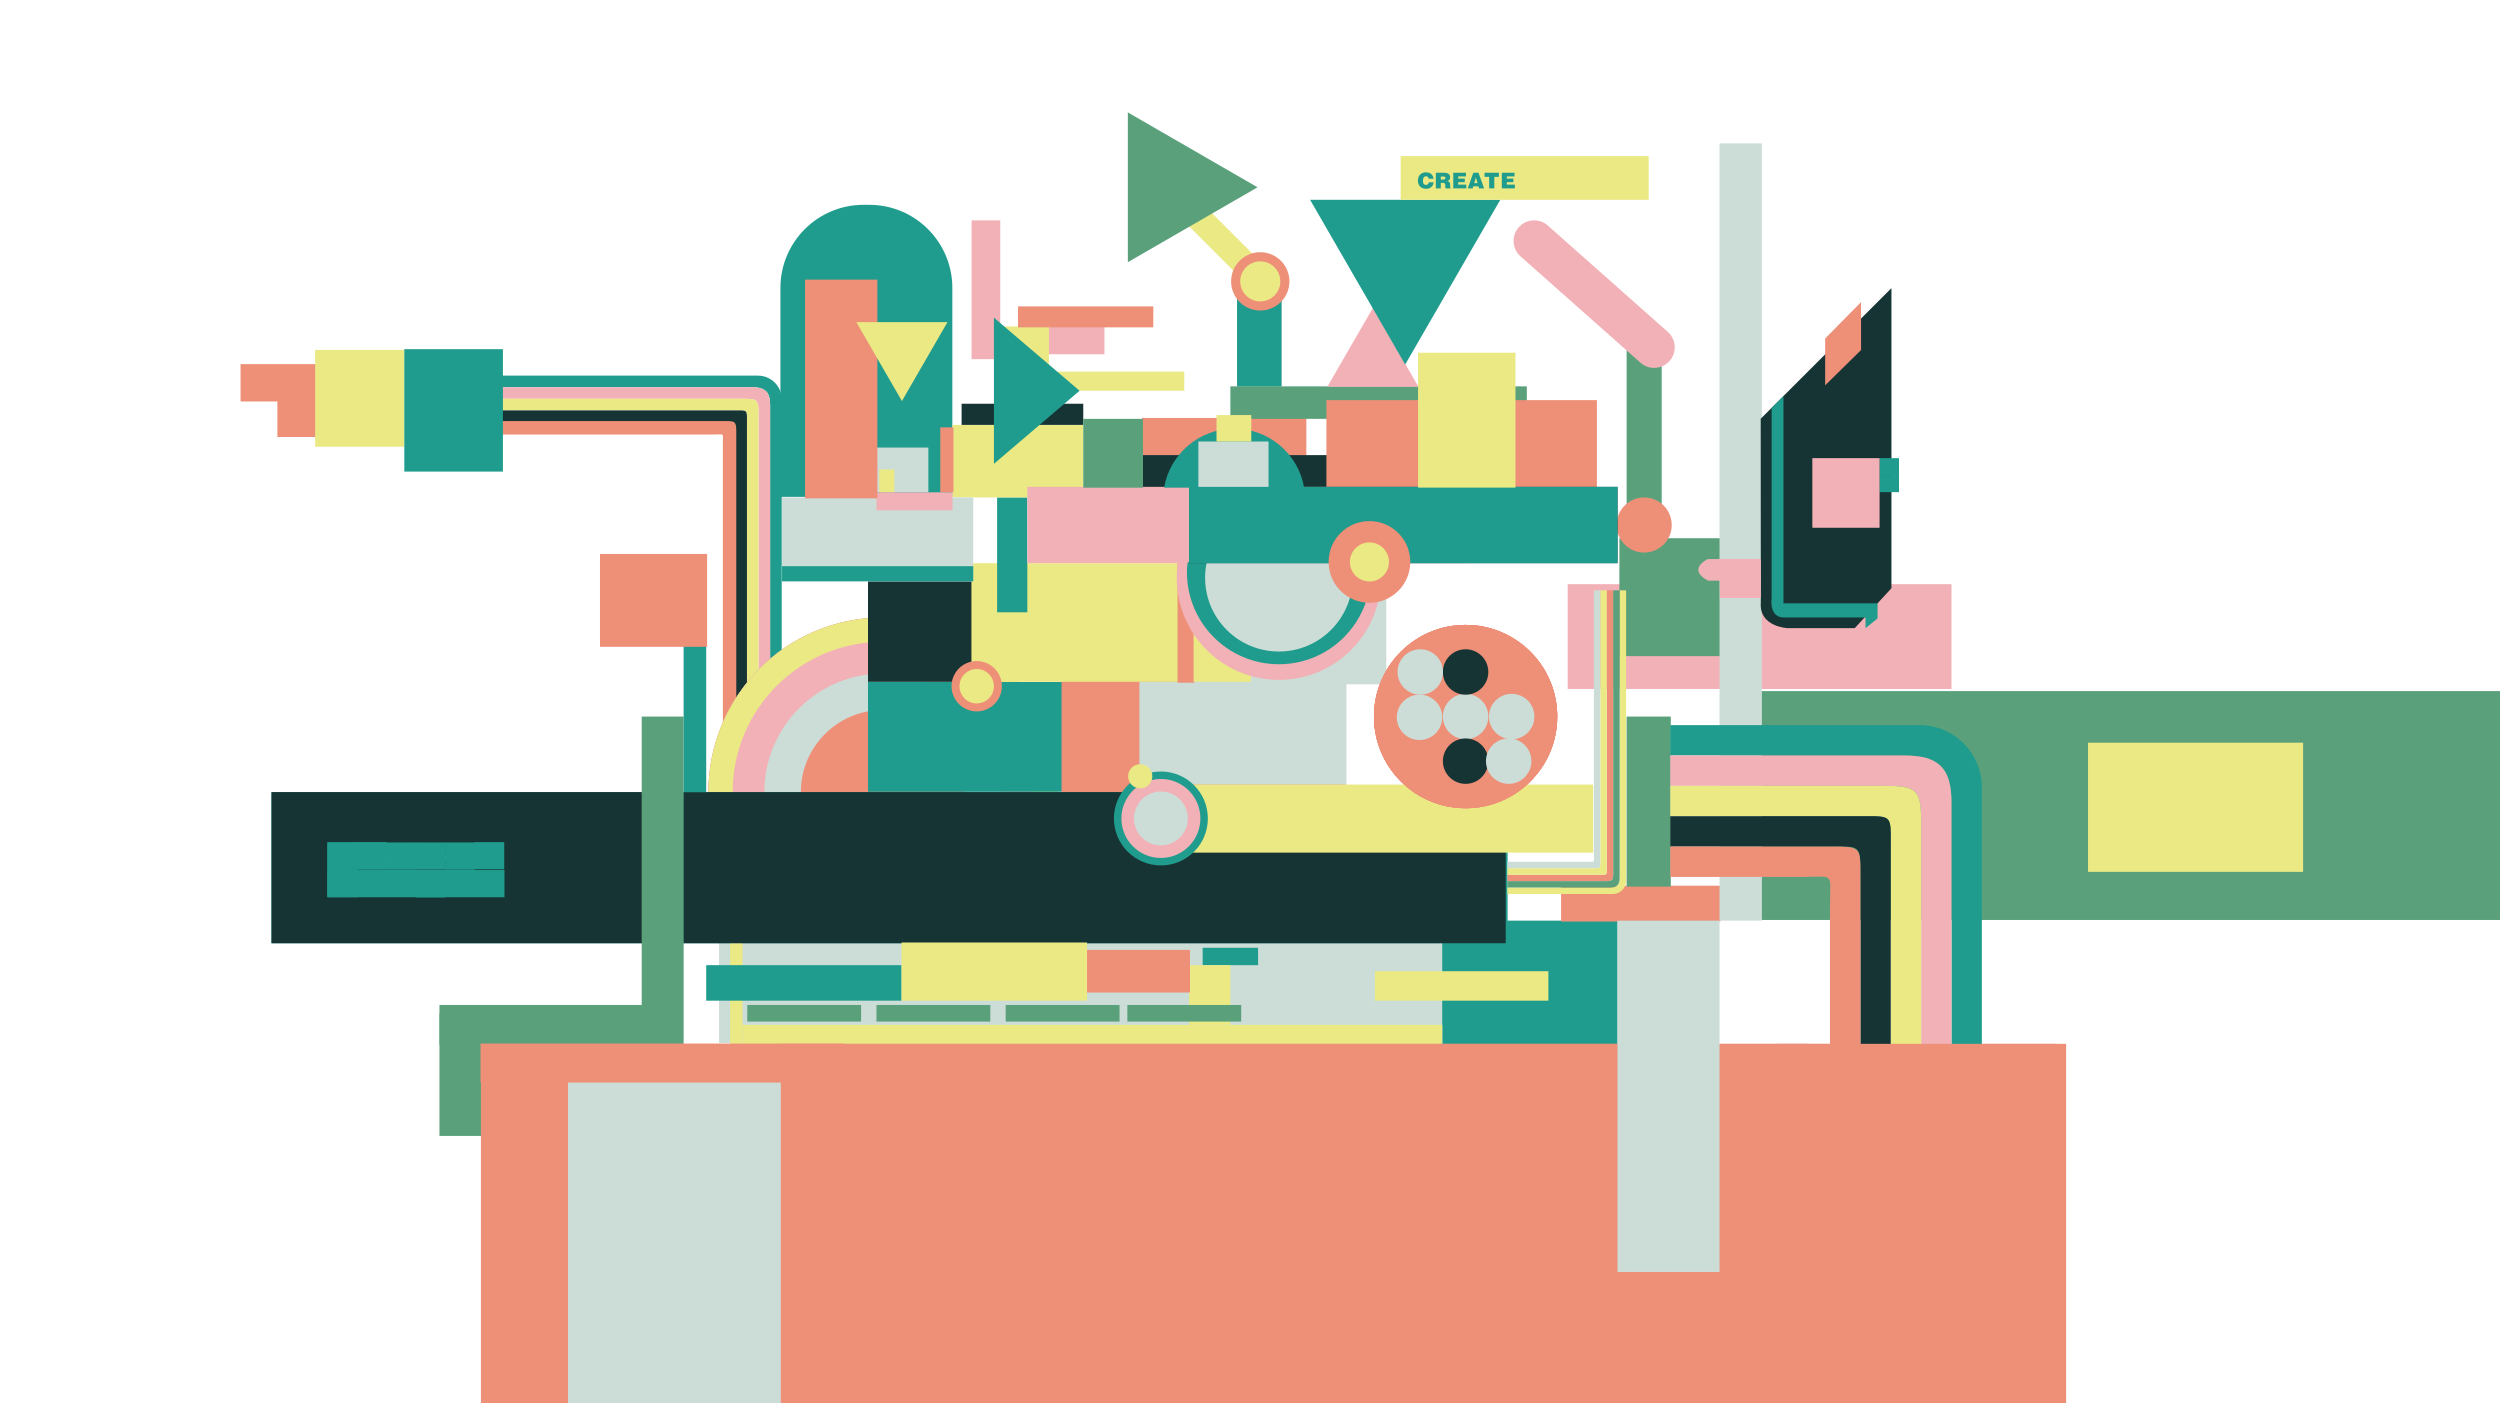
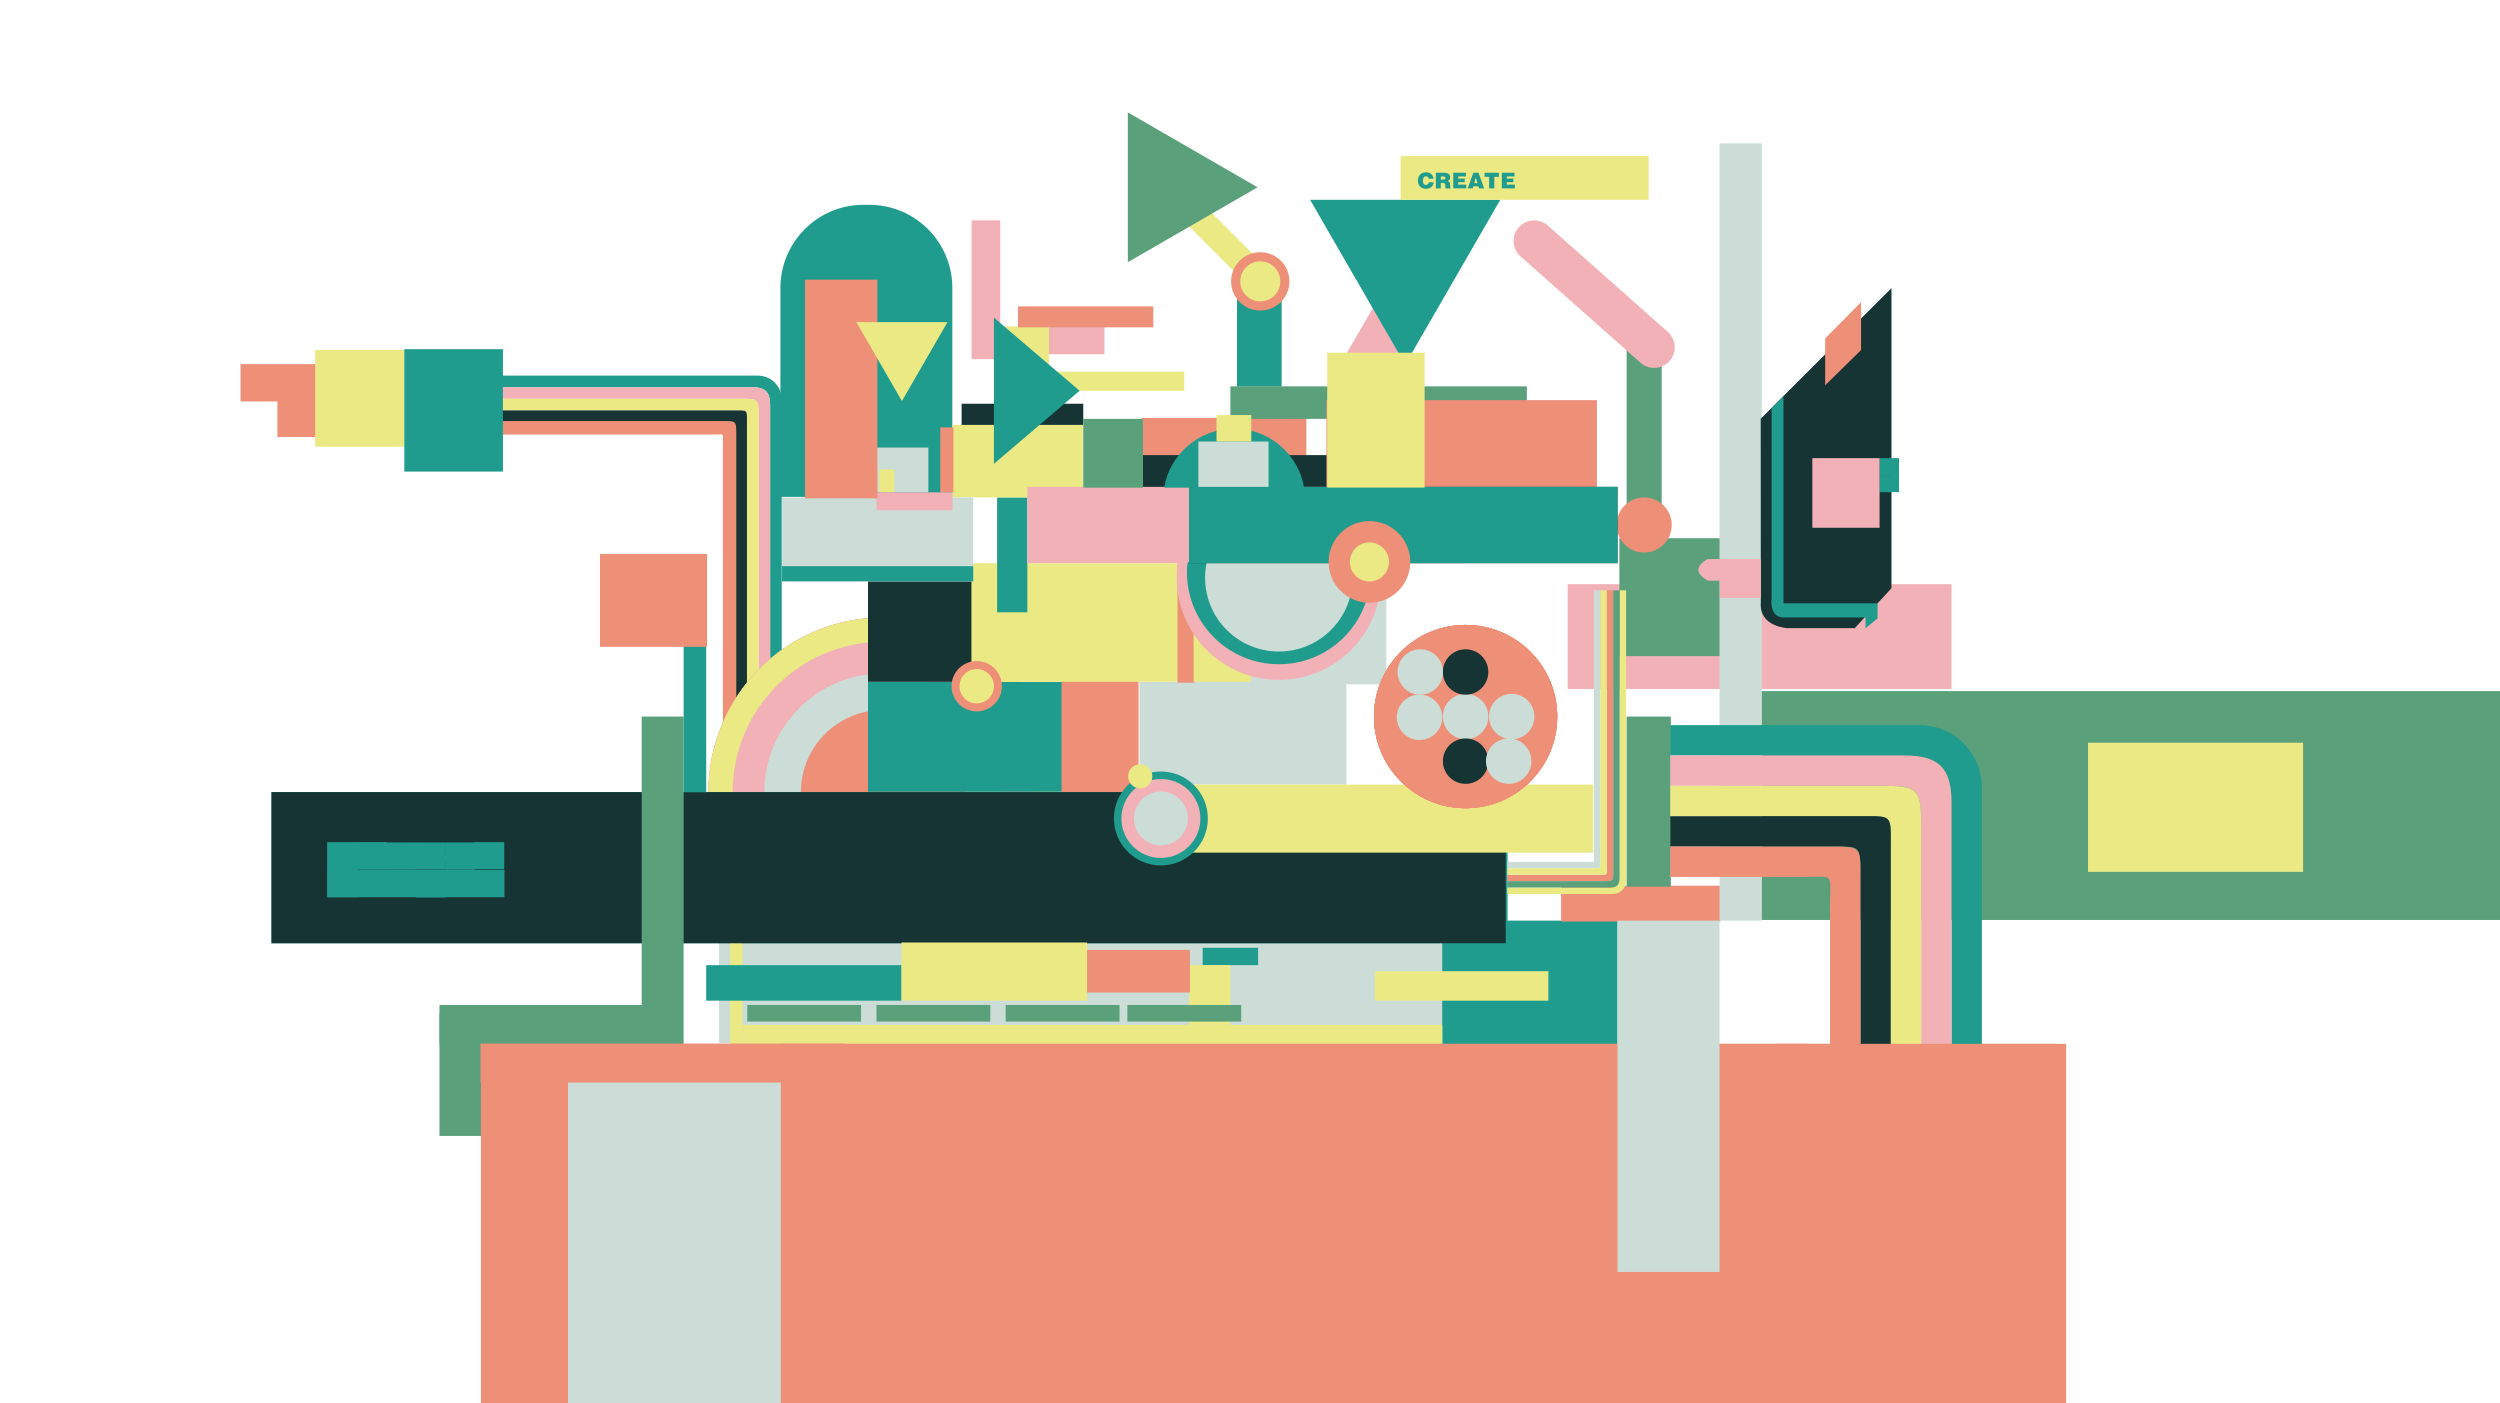
<svg xmlns="http://www.w3.org/2000/svg" xmlns:xlink="http://www.w3.org/1999/xlink" version="1.1" x="0px" y="0px" width="1360px" height="763px" viewBox="0 0 1360 763" enable-background="new 0 0 1360 763" xml:space="preserve">
  <g id="back">
    <rect id="pink_line" x="852.826" y="317.791" fill="#F2B1B6" width="208.786" height="57.01" />
  </g>
-   <g id="change_color_ribua4">
-     <rect x="618.891" y="370.902" fill="#F2B1B6" width="112.63" height="55.905" />
-   </g>
-   <g id="change_color_ribua3">
-     <rect x="618.891" y="370.902" fill="#1F9C8D" width="112.63" height="55.905" />
-   </g>
-   <g id="change_color_ribua2">
-     <rect x="618.891" y="370.902" fill="#EE8F78" stroke="#EE8F78" width="112.63" height="55.905" />
-   </g>
  <g id="change_color_ribua1_1_">
    <g>
-       <rect x="619.843" y="370.902" fill="#CCDDD7" width="112.629" height="55.905" />
+       <rect x="619.843" y="370.902" fill="#CCDDD7" width="112.629" height="55.905">
+         <animate id="squareColorChange1" attributeName="fill" attributeType="CSS" to="#CCDDD7" begin="0; squareColorChange6.end" dur="0.125" fill="freeze" calcMode="discrete" />
+         <animate id="squareColorChange2" attributeName="fill" attributeType="CSS" to="#EE8F78" begin="squareColorChange1.end" dur="0.125" fill="freeze" calcMode="discrete" />
+         <animate id="squareColorChange3" attributeName="fill" attributeType="CSS" to="#1F9C8D" begin="squareColorChange2.end" dur="0.125" fill="freeze" calcMode="discrete" />
+         <animate id="squareColorChange4" attributeName="fill" attributeType="CSS" to="#F2B1B6" begin="squareColorChange3.end" dur="0.125" fill="freeze" calcMode="discrete" />
+         <animate id="squareColorChange5" attributeName="fill" attributeType="CSS" to="#1F9C8D" begin="squareColorChange4.end" dur="0.125" fill="freeze" calcMode="discrete" />
+         <animate id="squareColorChange6" attributeName="fill" attributeType="CSS" to="#EE8F78" begin="squareColorChange5.end" dur="0.125" fill="freeze" calcMode="discrete" />
+       </rect>
    </g>
  </g>
  <g id="igul_slide_path">
    <circle fill="#1F9C8D" cx="695.708" cy="312.121" r="49.267" />
  </g>
  <g id="part_color">
    <g>
      <path fill="#1F9C8D" d="M412.334,204.343H268.361v6.304h140.821c7.138,0,9.772,2.635,9.772,9.773v174.958v140.597h6.305V395.378    v-178.11C425.259,210.129,419.473,204.343,412.334,204.343z" />
      <path fill="#F2B1B6" d="M409.182,210.647H268.361v6.305h136.408c7.138,0,7.881,0.743,7.881,7.882v170.544v140.597h6.304V395.378    V220.42C418.954,213.282,416.32,210.647,409.182,210.647z" />
      <path fill="#EAE984" d="M404.769,216.952H268.361v6.306h131.364c7.138,0,6.62-0.519,6.62,6.62v165.501v140.597h6.306V395.378    V224.833C412.65,217.695,411.907,216.952,404.769,216.952z" />
      <path fill="#173434" d="M399.725,223.257H268.361v6.304H394.05c6.384,0,5.99,0,5.99,5.99v159.827v140.597h6.304V395.378V229.877    C406.344,222.739,406.863,223.257,399.725,223.257z" />
      <path fill="#EE8F78" stroke="#EE8F78" d="M393.42,229.562H268.361v6.306h119.385c7.138,0,5.99-1.149,5.99,5.989v153.521v140.597    h6.305V395.378V236.182C400.04,229.194,400.04,229.558,393.42,229.562z" />
    </g>
  </g>
  <g id="igul_color1">
    <g>
      <circle fill="#F2B1B6" cx="480.364" cy="430.917" r="94.992" />
      <circle fill="#CCDDD7" cx="480.364" cy="430.917" r="81.801" />
      <circle fill="#EE8F78" stroke="#EE8F78" cx="480.364" cy="430.917" r="64.536" />
      <circle fill="#EAE984" cx="480.364" cy="430.917" r="44.189" />
    </g>
  </g>
  <g id="igul__color2">
    <g>
      <circle fill="#CCDDD7" cx="480.364" cy="430.917" r="94.992" />
      <circle fill="#EE8F78" stroke="#EE8F78" cx="480.364" cy="430.917" r="81.801" />
      <circle fill="#EAE984" cx="480.364" cy="430.917" r="64.536" />
      <circle fill="#F2B1B6" cx="480.364" cy="430.917" r="44.189" />
    </g>
  </g>
  <g id="igul_color_3">
    <g>
      <circle fill="#EE8F78" cx="480.364" cy="430.917" r="94.992" />
      <circle fill="#EAE984" cx="480.364" cy="430.917" r="81.801" />
      <circle fill="#F2B1B6" cx="480.364" cy="430.917" r="64.536" />
      <circle fill="#CCDDD7" cx="480.364" cy="430.917" r="44.189" />
    </g>
  </g>
  <g id="igul_color_4">
    <g>
      <circle fill="#EAE984" cx="480.364" cy="430.917" r="94.992" />
      <circle fill="#F2B1B6" cx="480.364" cy="430.917" r="81.801" />
      <circle fill="#CCDDD7" cx="480.364" cy="430.917" r="64.536" />
      <circle fill="#EE8F78" stroke="#EE8F78" cx="480.364" cy="430.917" r="44.189" />
    </g>
  </g>
  <g id="ribua_igul_color">
    <rect id="blue_cube" x="472.193" y="371" fill="#1F9C8D" width="105.814" height="59.708" />
  </g>
  <g id="mooving_orenge_cube">
    <rect id="black_mooving_cube" x="472.193" y="316.231" fill="#173434" width="57.146" height="54.67" />
  </g>
  <g id="Layer_1">
    <rect x="672.951" y="149.058" fill="#1F9C8D" width="24.251" height="61.272" />
    <rect x="563.993" y="177.583" fill="#F2B1B6" width="36.826" height="15.126" />
    <rect x="403.907" y="513.128" fill="#CCDDD7" width="382.284" height="44.396" />
    <rect x="391.164" y="511.896" fill="#CCDDD7" width="392.15" height="55.492" />
    <path fill="#1F9C8D" d="M518.075,269.631V156.646c0-24.976-20.246-45.222-45.221-45.222h-3.083   c-24.976,0-45.221,20.246-45.221,45.222v112.986c0,0.221,0.005,0.44,0.008,0.661h93.508   C518.07,270.071,518.075,269.853,518.075,269.631z" />
    <rect x="621.768" y="227.853" fill="#EE8F78" stroke="#EE8F78" width="88.378" height="39.462" />
    <rect x="621.768" y="247.584" fill="#173434" width="100.325" height="19.731" />
    <rect id="orenge_cube" x="577.99" y="370.902" fill="#EE8F78" stroke="#EE8F78" width="40.901" height="60.015" />
    <rect id="yellow_middle_cube" x="528.458" y="306.366" fill="#EAE984" width="112.63" height="64.536" />
    <rect x="147.688" y="430.917" fill="#1F9C8D" width="672.441" height="82.211" />
    <rect x="649.31" y="306.366" fill="#CCDDD7" width="104.819" height="65.893" />
    <rect x="542.434" y="270.604" fill="#1F9C8D" width="16.442" height="62.481" />
    <rect x="476.253" y="243.474" fill="#CCDDD7" width="28.774" height="24.351" />
    <rect x="478.309" y="255.394" fill="#EAE984" width="8.221" height="12.43" />
    <rect x="518.181" y="231.142" fill="#EAE984" width="71.113" height="39.462" />
    <rect x="523.114" y="219.632" fill="#173434" width="66.181" height="11.51" />
    <rect x="544.139" y="177.583" fill="#EAE984" width="26.494" height="40.652" />
    <rect x="569.193" y="202.164" fill="#EAE984" width="75.046" height="10.4" />
    <rect x="641.088" y="306.366" fill="#EE8F78" stroke="#EE8F78" width="8.221" height="64.536" />
    <rect x="654.241" y="515.595" fill="#1F9C8D" width="30.166" height="9.454" />
    <rect x="646.843" y="525.049" fill="#EAE984" width="22.481" height="32.475" />
    <rect x="558.876" y="264.849" fill="#F2B1B6" width="238.415" height="41.517" />
    <rect x="512.015" y="232.992" fill="#EE8F78" stroke="#EE8F78" width="6.166" height="34.323" />
    <rect x="528.54" y="119.876" fill="#F2B1B6" width="15.599" height="75.505" />
    <rect x="554.302" y="167.183" fill="#EE8F78" stroke="#EE8F78" width="72.584" height="10.4" />
    <rect x="649.31" y="306.366" fill="#EAE984" width="31.24" height="64.536" />
    <circle fill="#EE8F78" stroke="#EE8F78" cx="531.335" cy="375.013" r="9.557" />
    <rect x="669.324" y="210.178" fill="#5AA17B" width="161.262" height="17.675" />
    <g id="green_cube_down">
      <rect x="784.574" y="500.824" fill="#1F9C8D" width="95.362" height="79.538" />
    </g>
    <rect x="747.94" y="528.338" fill="#EAE984" width="94.387" height="16.03" />
    <rect x="849.726" y="482.328" fill="#EE8F78" stroke="#EE8F78" width="85.701" height="18.496" />
    <rect x="397.193" y="513.128" fill="#EAE984" width="6.714" height="55.219" />
    <rect x="403.907" y="557.523" fill="#EAE984" width="380.667" height="10.823" />
    <path fill="#F2B1B6" d="M640.799,305.695c-0.435,2.801-0.663,5.671-0.663,8.594c0,30.692,24.881,55.572,55.572,55.572   c30.691,0,55.572-24.88,55.572-55.572c0-2.923-0.227-5.792-0.661-8.594H640.799z" />
    <path fill="#1F9C8D" d="M646.442,305.702c-0.484-0.161-0.738,2.71-0.738,5.641c0,27.617,22.388,50.005,50.004,50.005   c27.617,0,50.006-22.388,50.006-50.005c0-2.931-0.255-5.802-0.738-5.641H646.442z" />
    <path fill="#CCDDD7" d="M656.502,305.702c-0.605,2.769-0.926,5.644-0.926,8.594c0,22.165,17.967,40.133,40.132,40.133   c22.166,0,40.133-17.968,40.133-40.133c0-2.95-0.321-5.825-0.925-8.594H656.502z" />
    <rect x="722.066" y="218.174" fill="#EE8F78" stroke="#EE8F78" width="146.156" height="46.675" />
    <rect x="880.949" y="292.793" fill="#5AA17B" width="55.93" height="64.141" />
    <rect x="884.892" y="183.615" fill="#5AA17B" width="19.065" height="98.754" />
    <circle fill="#EE8F78" stroke="#EE8F78" cx="894.424" cy="285.607" r="14.49" />
    <rect x="935.427" y="78.009" fill="#CCDDD7" width="22.999" height="422.815" />
    <rect x="308.49" y="606.028" fill="#CCDDD7" width="94.938" height="126.809" />
  </g>
  <g id="littel_igul">
    <circle fill="#EE8F78" stroke="#EE8F78" cx="531.335" cy="373.311" r="13.192" />
    <circle fill="#EAE984" cx="531.335" cy="373.311" r="9.362" />
  </g>
  <g id="black_line">
    <rect x="646.843" y="264.849" fill="#173434" width="233.092" height="41.517" />
  </g>
  <g id="black_line_2">
    <rect x="646.843" y="264.849" fill="#1F9C8D" width="233.092" height="41.517" />
  </g>
  <g id="mooving_house">
    <rect x="425.436" y="270.604" fill="#CCDDD7" width="103.998" height="45.628" />
    <rect x="425.436" y="308.01" fill="#1F9C8D" width="103.998" height="8.221" />
    <rect x="476.801" y="267.824" fill="#F2B1B6" width="41.38" height="9.75" />
  </g>
  <g id="black_strip">
    <rect x="371.688" y="430.917" fill="#173434" width="447.441" height="82.211" />
  </g>
  <g id="black_watch">
    <rect x="147.688" y="430.916" fill="#173434" width="224" height="82.212" />
  </g>
  <g id="igul_little_middle">
    <g>
      <g>
        <rect x="634.812" y="426.807" fill="#EAE984" width="231.86" height="37.024" />
      </g>
      <g id="circle_with_yellow_2_">
        <g id="igul_with_yellow">
          <circle fill="#1F9C8D" cx="631.524" cy="445.247" r="25.547" />
          <circle fill="#F2B1B6" cx="631.524" cy="445.247" r="21.484" />
          <circle fill="#CCDDD7" cx="631.524" cy="445.247" r="14.648" />
        </g>
        <g>
          <circle id="yellow_pas_1_" fill="#EAE984" cx="620.291" cy="422.297" r="6.595" />
        </g>
      </g>
    </g>
  </g>
  <g id="rest2">
    <rect x="884.868" y="389.812" fill="#5AA17B" width="24.046" height="92.517" />
    <g>
      <path fill="#EE8F78" d="M874.076,321.143v58.893v92.1c0,3.971,0.288,3.684-3.682,3.684h-50.355v3.51h53.162    c3.972,0,4.385-0.415,4.385-4.387v-94.906v-58.893H874.076z" />
      <path fill="#EAE984" d="M881.094,321.143v58.893v97.362c0,3.972-1.466,5.438-5.438,5.438h-55.617v3.509h57.37    c3.974,0,7.191-3.219,7.191-7.192v-99.116v-58.893H881.094z" />
      <path fill="#5AA17B" d="M877.586,321.143v58.893v94.906c0,3.972-0.413,4.387-4.385,4.387h-53.162v3.507h55.617    c3.972,0,5.438-1.466,5.438-5.438v-97.362v-58.893H877.586z" />
      <path fill="#EAE984" d="M874.076,472.135v-92.1v-58.893h-3.508v58.893v88.94c0,3.335,0.218,3.335-3.333,3.335h-47.196v3.508    h50.355C874.364,475.818,874.076,476.105,874.076,472.135z" />
      <path fill="#CCDDD7" d="M867.058,321.143v58.893v85.433c0,3.973,0.642,3.333-3.33,3.333h-43.688v3.51h46.845    c3.685,0.001,3.685,0.204,3.685-3.686v-88.59v-58.893H867.058z" />
    </g>
  </g>
  <g id="watch">
    <text transform="matrix(1 0 0 1 -138.2441 418.584)">
      <tspan x="0" y="0" fill="#CCDDD7" font-family="'Helvetica-Bold'" font-size="14">W</tspan>
      <tspan x="11.844" y="0" fill="#CCDDD7" font-family="'Helvetica-Bold'" font-size="14">a</tspan>
      <tspan x="18.592" y="0" fill="#CCDDD7" font-family="'Helvetica-Bold'" font-size="14">t</tspan>
      <tspan x="23.226" y="0" fill="#CCDDD7" font-family="'Helvetica-Bold'" font-size="14">c</tspan>
      <tspan x="29.498" y="0" fill="#CCDDD7" font-family="'Helvetica-Bold'" font-size="14">h</tspan>
    </text>
    <rect x="186.229" y="466.707" fill="#173434" width="16.25" height="14.798" />
  </g>
  <g id="watch1" display="none">
    <text transform="matrix(1 0 0 1 211.0625 456.0117)" display="inline">
      <tspan x="0" y="0" fill="#5AA17B" font-family="'HelveticaBlack'" font-size="14">W</tspan>
      <tspan x="11.424" y="0" fill="#5AA17B" font-family="'HelveticaBlack'" font-size="14">A</tspan>
      <tspan x="19.572" y="0" fill="#5AA17B" font-family="'HelveticaBlack'" font-size="14">T</tspan>
      <tspan x="26.81" y="0" fill="#5AA17B" font-family="'HelveticaBlack'" font-size="14">C</tspan>
      <tspan x="35.209" y="0" fill="#5AA17B" font-family="'HelveticaBlack'" font-size="14">H</tspan>
    </text>
    <rect x="178.432" y="438.114" display="inline" fill="#5AA17B" width="28.479" height="24.396" />
  </g>
  <g id="yellow_pas">
</g>
  <g id="big_green">
    <g>
      <rect x="958.426" y="375.957" fill="#5AA17B" width="401.574" height="124.508">
        <animate id="bigGreenExpand1" attributeName="width" attributeType="XML" additive="replace" from="0" to="401.574" begin="0; bigGreenExpand2.end" dur="1" fill="freeze" />
        <animate id="bigGreenExpand2" attributeName="width" attributeType="XML" additive="replace" to="0" from="401.574" begin="bigGreenExpand1.end" dur="1" fill="freeze" />
      </rect>
    </g>
  </g>
  <g id="blue_meshulash">
    <polygon id="blue_meshulash_1_" fill="#1F9C8D" points="540.699,172.803 587.287,212.564 540.699,252.324  " />
  </g>
  <g id="up_yellow_meshulash">
</g>
  <g id="up_blue_meshulash">
</g>
  <g id="up_pink_meshulash">
    <polygon fill="#F2B1B6" points="722.066,210.422 746.855,167.486 771.646,210.422  " />
  </g>
  <g id="roteating_pink">
    <g>
      <animateTransform id="pinkRotation1" attributeName="transform" attributeType="XML" repeatCount="1" type="rotate" from="0 894.42 183.62" to="-35 894.42 183.62" begin="0; pinkRotation2.end" dur="1" additive="replace" fill="freeze" />
      <animateTransform id="pinkRotation2" attributeName="transform" attributeType="XML" repeatCount="1" type="rotate" to="0 894.42 183.62" from="-35 894.42 183.62" begin="pinkRotation1.end" dur="1" additive="replace" fill="freeze" />
      <path fill="#F2B1B6" d="M907.288,180.557c4.63,4.104,5.056,11.183,0.951,15.812l0,0c-4.104,4.629-11.181,5.055-15.812,0.952    l-65.272-57.861c-4.629-4.104-5.056-11.183-0.952-15.812l0,0c4.104-4.629,11.184-5.055,15.811-0.952L907.288,180.557z" />
    </g>
  </g>
-   <g id="mooving_cube_2">
-     <g>
-       <rect x="771.421" y="191.876" fill="#EAE984" width="53" height="73.384" />
-     </g>
-   </g>
  <g id="up_green_cover">
    <rect x="589.294" y="227.853" fill="#5AA17B" width="32.474" height="37.447" />
  </g>
  <g id="green_pipe">
    <g>
      <rect x="349.08" y="389.812" fill="#5AA17B" width="22.813" height="178.535" />
      <rect x="239.072" y="546.699" fill="#5AA17B" width="116.458" height="21.647" />
      <rect x="239.072" y="551.22" fill="#5AA17B" width="23.074" height="66.729" />
    </g>
  </g>
  <g id="up_blue_down">
    <rect id="green_line_down" x="384.176" y="525.049" fill="#1F9C8D" width="106.258" height="19.319" />
  </g>
  <g id="up_orenge_down">
    <g id="Layer_76">
      <g id="_door_maker">
        <rect x="348.993" y="325.553" fill="#CCDDD7" width="22.986" height="20.743" />
      </g>
    </g>
    <g id="red_line_down">
      <rect x="555.793" y="517.239" fill="#EE8F78" stroke="#EE8F78" width="91.05" height="22.197" />
    </g>
  </g>
  <g id="up_yellow_down">
    <g>
      <rect id="yellow_line_down" x="490.435" y="512.717" fill="#EAE984" width="100.915" height="31.651" />
    </g>
  </g>
  <g id="mesila">
    <g>
      <rect x="406.51" y="546.699" fill="#5AA17B" width="61.933" height="9.043" />
      <rect x="476.801" y="546.699" fill="#5AA17B" width="61.933" height="9.043" />
      <rect x="547.092" y="546.699" fill="#5AA17B" width="61.933" height="9.043" />
      <rect x="613.273" y="546.699" fill="#5AA17B" width="61.933" height="9.043" />
    </g>
  </g>
  <g id="mooving_hous">
    <path fill="#1F9C8D" d="M671.364,233.197c-19.112,0-34.98,13.876-38.086,32.103h76.173   C706.345,247.074,690.476,233.197,671.364,233.197z" />
    <rect x="651.922" y="240.186" fill="#CCDDD7" width="38.161" height="24.664" />
    <rect x="661.788" y="225.798" fill="#EAE984" width="18.908" height="14.387" />
  </g>
  <g id="igul_littel_middle_path">
</g>
  <g id="igul_ribua">
</g>
  <g id="igul_ribua2">
</g>
  <g id="igul_ribua_3">
    <rect x="176.699" y="458.31" fill="#173434" width="16.25" height="14.797" />
    <g id="logo_giff5_1_">
      <g>
        <path fill="#CCDDD7" d="M200.24,462.189l0.923,5.253l1.056-5.253h2.314l1.043,5.253l0.948-5.253h2.687l-2.1,8.491h-2.758     l-0.947-4.93l-1.008,4.93h-2.734l-2.063-8.491H200.24z" />
        <path fill="#CCDDD7" d="M212.216,462.189h2.83l3.034,8.491h-2.77l-0.324-1.115h-2.771l-0.324,1.115h-2.722L212.216,462.189z      M212.731,467.826h1.774l-0.911-3.095L212.731,467.826z" />
        <path fill="#CCDDD7" d="M226.24,462.189v2.23h-2.506v6.261h-2.783v-6.261h-2.506v-2.23H226.24z" />
        <path fill="#CCDDD7" d="M233.142,465.439c-0.048-0.432-0.204-0.768-0.456-0.995c-0.264-0.24-0.588-0.36-0.982-0.36     c-0.492,0-0.889,0.192-1.199,0.576c-0.313,0.384-0.469,1.007-0.469,1.858c0,0.588,0.072,1.044,0.204,1.355     c0.132,0.3,0.312,0.528,0.552,0.684c0.24,0.156,0.527,0.229,0.888,0.229c0.419,0,0.768-0.12,1.02-0.36     c0.251-0.228,0.407-0.588,0.456-1.043h2.674c-0.06,0.527-0.156,0.971-0.312,1.319c-0.156,0.359-0.407,0.719-0.768,1.079     c-0.36,0.359-0.78,0.636-1.271,0.84c-0.504,0.191-1.067,0.3-1.715,0.3s-1.247-0.108-1.8-0.3     c-0.551-0.192-1.007-0.456-1.379-0.816c-0.371-0.348-0.659-0.755-0.875-1.211c-0.3-0.636-0.443-1.343-0.443-2.123     c0-0.659,0.107-1.271,0.323-1.835c0.216-0.575,0.504-1.055,0.876-1.439c0.383-0.383,0.791-0.684,1.247-0.875     c0.587-0.24,1.235-0.372,1.942-0.372c0.611,0,1.188,0.097,1.728,0.276c0.54,0.191,0.972,0.455,1.319,0.815     c0.348,0.348,0.611,0.756,0.803,1.211c0.133,0.336,0.217,0.72,0.265,1.176L233.142,465.439z" />
        <path fill="#CCDDD7" d="M237.393,462.189h2.795v2.866h2.602v-2.866h2.795v8.491h-2.795v-3.286h-2.602v3.286h-2.795V462.189z" />
      </g>
      <g id="logo_giff5">
        <g>
          <rect x="178.178" y="458.296" fill="#1F9C8D" width="16.25" height="14.799" />
        </g>
      </g>
    </g>
    <g id="logo_giff_4">
      <g>
        <rect x="178.053" y="473.118" fill="#1F9C8D" width="16.25" height="14.799" />
      </g>
      <g>
        <rect x="210.053" y="473.118" fill="#1F9C8D" width="16.25" height="14.799" />
      </g>
      <g>
        <rect x="242.053" y="473.118" fill="#1F9C8D" width="16.25" height="14.799" />
      </g>
      <g>
        <rect x="258.053" y="458.118" fill="#1F9C8D" width="16.25" height="14.799" />
      </g>
      <g>
        <rect x="194.053" y="458.118" fill="#1F9C8D" width="16.25" height="14.799" />
      </g>
    </g>
    <g id="logo_giff3">
      <g>
        <rect x="178.178" y="473.296" fill="#1F9C8D" width="16.25" height="14.799" />
      </g>
      <g>
        <rect x="210.178" y="473.296" fill="#1F9C8D" width="16.25" height="14.799" />
      </g>
      <g>
        <rect x="226.178" y="473.296" fill="#1F9C8D" width="16.25" height="14.799" />
      </g>
      <g>
        <rect x="242.178" y="458.296" fill="#1F9C8D" width="16.25" height="14.799" />
      </g>
      <g>
        <rect x="178.178" y="458.296" fill="#1F9C8D" width="16.25" height="14.799" />
      </g>
    </g>
    <g id="logo_giff2">
      <g>
        <rect x="194.178" y="473.296" fill="#1F9C8D" width="16.25" height="14.799" />
      </g>
      <g>
        <rect x="226.178" y="473.296" fill="#1F9C8D" width="16.25" height="14.799" />
      </g>
      <g>
        <rect x="258.178" y="473.296" fill="#1F9C8D" width="16.25" height="14.799" />
      </g>
      <g>
        <rect x="226.178" y="458.296" fill="#1F9C8D" width="16.25" height="14.799" />
      </g>
      <g>
        <rect x="210.178" y="458.296" fill="#1F9C8D" width="16.25" height="14.799" />
      </g>
      <g>
        <rect x="178.178" y="458.296" fill="#1F9C8D" width="16.25" height="14.799" />
      </g>
    </g>
    <g id="logo_giff1">
      <g>
        <rect x="178.178" y="473.296" fill="#1F9C8D" width="16.25" height="14.799" />
      </g>
      <g>
        <rect x="226.178" y="473.296" fill="#1F9C8D" width="16.25" height="14.799" />
      </g>
      <g>
        <rect x="242.178" y="473.296" fill="#1F9C8D" width="16.25" height="14.799" />
      </g>
      <g>
        <rect x="194.178" y="458.296" fill="#1F9C8D" width="16.25" height="14.799" />
      </g>
    </g>
  </g>
  <g id="igul_slide">
    <g>
      <circle fill="#EE8F78" stroke="#EE8F78" cx="744.975" cy="305.695" r="21.718" />
      <circle fill="#EAE984" cx="744.975" cy="305.695" r="10.621" />
    </g>
  </g>
  <animate id="coolIgulGif1" attributeName="display" attributeType="CSS" to="none" begin="0; coolIgulGif8.end+0.125" dur="0.125" fill="freeze" xlink:href="#coolIgul1" />
  <animate id="coolIgulGif2" attributeName="display" attributeType="CSS" to="none" begin="coolIgulGif1.end" dur="0.125" fill="freeze" xlink:href="#coolIgul2" />
  <animate id="coolIgulGif3" attributeName="display" attributeType="CSS" to="none" begin="coolIgulGif2.end" dur="0.125" fill="freeze" xlink:href="#coolIgul3" />
  <animate id="coolIgulGif4" attributeName="display" attributeType="CSS" to="none" begin="coolIgulGif3.end" dur="0.125" fill="freeze" xlink:href="#coolIgul4" />
  <animate id="coolIgulGif5" attributeName="display" attributeType="CSS" to="block" begin="coolIgulGif4.end+0.125" dur="0.125" fill="freeze" xlink:href="#coolIgul4" />
  <animate id="coolIgulGif6" attributeName="display" attributeType="CSS" to="block" begin="coolIgulGif5.end" dur="0.125" fill="freeze" xlink:href="#coolIgul3" />
  <animate id="coolIgulGif7" attributeName="display" attributeType="CSS" to="block" begin="coolIgulGif6.end" dur="0.125" fill="freeze" xlink:href="#coolIgul2" />
  <animate id="coolIgulGif8" attributeName="display" attributeType="CSS" to="block" begin="coolIgulGif7.end" dur="0.125" fill="freeze" xlink:href="#coolIgul1" />
  <g id="coolIgul5">
    <g>
      <circle fill="#EE8F78" stroke="#EE8F78" cx="797.292" cy="389.812" r="49.351" />
      <circle fill="#173434" cx="797.292" cy="389.812" r="12.358" />
      <circle fill="#CCDDD7" cx="822.365" cy="389.812" r="12.358" />
      <circle fill="#CCDDD7" cx="797.292" cy="365.559" r="12.358" />
      <circle fill="#CCDDD7" cx="772.216" cy="390.222" r="12.358" />
      <circle fill="#CCDDD7" cx="797.292" cy="414.063" r="12.358" />
      <circle fill="#CCDDD7" cx="771.238" cy="414.063" r="12.359" />
      <circle fill="#CCDDD7" cx="822.11" cy="365.559" r="12.358" />
    </g>
  </g>
  <g id="coolIgul4">
    <g>
      <circle fill="#EE8F78" stroke="#EE8F78" cx="797.292" cy="389.812" r="49.351" />
      <circle fill="#173434" cx="797.292" cy="389.812" r="12.358" />
      <circle fill="#173434" cx="822.365" cy="389.812" r="12.358" />
      <circle fill="#CCDDD7" cx="797.292" cy="365.559" r="12.358" />
      <circle fill="#173434" cx="772.216" cy="390.222" r="12.358" />
      <circle fill="#CCDDD7" cx="797.292" cy="414.063" r="12.358" />
      <circle fill="#CCDDD7" cx="771.238" cy="414.063" r="12.359" />
      <circle fill="#CCDDD7" cx="822.11" cy="365.559" r="12.358" />
    </g>
  </g>
  <g id="coolIgul3">
    <g>
      <circle fill="#EE8F78" stroke="#EE8F78" cx="797.292" cy="389.812" r="49.351" />
      <circle fill="#CCDDD7" cx="797.292" cy="389.812" r="12.358" />
      <circle fill="#173434" cx="822.365" cy="389.812" r="12.358" />
      <circle fill="#CCDDD7" cx="797.292" cy="365.559" r="12.358" />
      <circle fill="#CCDDD7" cx="772.216" cy="390.222" r="12.358" />
      <circle fill="#CCDDD7" cx="797.292" cy="414.063" r="12.358" />
      <circle fill="#CCDDD7" cx="820.721" cy="414.063" r="12.359" />
      <circle fill="#173434" cx="772.627" cy="365.559" r="12.358" />
    </g>
  </g>
  <g id="coolIgul2">
    <g>
      <circle fill="#EE8F78" stroke="#EE8F78" cx="797.292" cy="389.812" r="49.351" />
      <circle fill="#173434" cx="797.292" cy="389.812" r="12.358" />
      <circle fill="#CCDDD7" cx="822.365" cy="389.812" r="12.358" />
      <circle fill="#CCDDD7" cx="797.292" cy="365.559" r="12.358" />
      <circle fill="#CCDDD7" cx="772.216" cy="390.222" r="12.358" />
      <circle fill="#CCDDD7" cx="797.292" cy="414.063" r="12.358" />
    </g>
  </g>
  <g id="coolIgul1">
    <g>
      <circle fill="#EE8F78" stroke="#EE8F78" cx="797.292" cy="389.812" r="49.351" />
      <circle fill="#CCDDD7" cx="797.292" cy="389.812" r="12.358" />
      <circle fill="#CCDDD7" cx="822.365" cy="389.812" r="12.358" />
      <circle fill="#173434" cx="797.292" cy="365.559" r="12.358" />
      <circle fill="#CCDDD7" cx="772.216" cy="390.222" r="12.358" />
      <circle fill="#173434" cx="797.292" cy="414.063" r="12.358" />
      <circle fill="#CCDDD7" cx="820.721" cy="414.063" r="12.359" />
      <circle fill="#CCDDD7" cx="772.627" cy="365.559" r="12.358" />
    </g>
  </g>
  <g id="up_meshulash_handdel">
    <rect id="meshulash_zir_handdle_1_" x="650.248" y="93.846" transform="matrix(0.7071 -0.7071 0.7071 0.7071 105.0388 500.8895)" fill="#EAE984" width="13.882" height="59.593" />
  </g>
  <g id="up_meshulash">
    <polygon id="meshulash_zir_2_" fill="#5AA17B" points="613.543,61.151 684.104,101.889 613.543,142.626  " />
  </g>
  <g id="up_meshulash_igul">
    <circle fill="#EE8F78" stroke="#EE8F78" cx="685.581" cy="153.071" r="15.363" />
    <circle fill="#EAE984" cx="685.582" cy="153.071" r="10.903" />
  </g>
  <g id="slide">
    <g>
      <path fill="#173434" d="M1028.946,156.74v163.249l-19.968,21.728h-36.407c0,0-15.855-0.587-14.682-14.093l-0.062-99.829    L1028.946,156.74z" />
      <polygon fill="#EE8F78" stroke="#EE8F78" points="1011.916,165.548 1011.916,190.212 993.388,208.416 993.388,184.34   " />
      <rect x="1022.485" y="249.229" fill="#1F9C8D" width="10.569" height="9.689" />
      <rect x="1022.485" y="258.918" fill="#1F9C8D" width="10.569" height="8.808" />
      <path fill="#F2B1B6" d="M957.877,304.136h-28.76c0,0-11.745,5.284,0,11.743h6.458v9.396h22.314L957.877,304.136z" />
      <path fill="#1F9C8D" d="M970.197,215.438V328.21h51.193v8.221l-6.538,5.285V335.9h-44.655c0,0-7.609,0.532-6.434-10.625V221.989    L970.197,215.438z" />
      <rect x="985.916" y="249.229" fill="#F2B1B6" width="36.569" height="37.876" />
    </g>
  </g>
  <g id="giffa">
</g>
  <g id="house_door">
    <rect x="438.436" y="152.628" fill="#F2B1B6" width="38.365" height="117.975" />
  </g>
  <g id="Layer_21">
    <rect x="438.436" y="152.628" fill="#EE8F78" stroke="#EE8F78" width="38.365" height="117.975" />
  </g>
  <g id="haous_meshulash">
    <polygon fill="#EAE984" points="515.43,175.238 490.64,218.174 465.851,175.238  " />
  </g>
  <g id="part_1">
    <g>
      <g id="part_red">
        <polygon fill="#EE8F78" stroke="#EE8F78" points="131.368,198.585 171.444,198.585 171.444,237.225 151.406,237.225      151.406,217.905 131.368,217.905    " />
      </g>
      <g id="part_yellow">
        <rect x="171.444" y="190.364" fill="#EAE984" width="48.505" height="52.661" />
      </g>
      <g id="part_green">
        <rect x="219.949" y="189.953" fill="#1F9C8D" width="53.64" height="66.592" />
      </g>
    </g>
  </g>
  <g id="machine_down">
    <rect x="262.146" y="568.347" fill="#EE8F78" stroke="#EE8F78" width="861.336" height="197.135" />
  </g>
  <g id="color_door">
    <g>
      <path fill="#1F9C8D" d="M1044.266,394.46H908.645v16.519h127.361c18.703,0,25.605,6.904,25.605,25.606v310.686h16.519V428.324    C1078.13,409.622,1062.969,394.46,1044.266,394.46z" />
      <line fill="#1F9C8D" x1="1078.13" y1="747.271" x2="1061.611" y2="747.271" />
      <path fill="#F2B1B6" d="M1036.006,410.979H908.645v16.52h115.795c18.705,0,20.653,1.946,20.653,20.651v299.121h16.519V436.585    C1061.611,417.883,1054.709,410.979,1036.006,410.979z" />
      <line fill="#F2B1B6" x1="1061.611" y1="747.271" x2="1045.093" y2="747.271" />
      <path fill="#EAE984" d="M1024.439,427.498H908.645v16.521h102.584c18.699,0,17.343-1.359,17.343,17.347v285.904h16.521V448.149    C1045.093,429.444,1043.145,427.498,1024.439,427.498z" />
      <line fill="#EAE984" x1="1045.093" y1="747.271" x2="1028.571" y2="747.271" />
      <path fill="#173434" d="M1011.229,444.02H908.645v16.519h87.715c15.691,0,15.691-1.031,15.691,15.696v271.036h16.521V461.366    C1028.571,442.66,1029.928,444.02,1011.229,444.02z" />
      <line fill="#173434" x1="1028.571" y1="747.271" x2="1012.051" y2="747.271" />
      <path fill="#EE8F78" d="M994.703,460.538h-86.059v16.518h71.193c18.703,0,15.694-3.008,15.694,15.696v254.519h16.519V477.884    C1012.06,460.538,1013.015,460.538,994.703,460.538z" />
      <line fill="#EE8F78" stroke="#EE8F78" x1="1012.051" y1="747.271" x2="995.532" y2="747.271" />
    </g>
  </g>
  <g id="door_left_blue">
</g>
  <g id="Layer_73">
    <g>
      <rect x="308.873" y="588.412" fill="#CCDDD7" width="116.386" height="180.12" />
    </g>
  </g>
  <g id="Layer_72">
    <g id="moon1">
      <circle fill="#CCDDD7" cx="367.609" cy="678.618" r="35.745" />
      <circle fill="#1F9C8D" cx="367.608" cy="678.618" r="13.077" />
    </g>
    <g id="moon2">
      <circle fill="#EE8F78" stroke="#EE8F78" cx="367.609" cy="678.618" r="99.715" />
      <circle fill="#1F9C8D" cx="367.61" cy="678.618" r="93.924" />
      <circle fill="#CCDDD7" cx="367.609" cy="678.618" r="3.253" />
    </g>
    <g id="moon3">
      <circle fill="#EE8F78" stroke="#EE8F78" cx="367.609" cy="678.618" r="90.899" />
      <circle fill="#1F9C8D" cx="367.609" cy="678.618" r="85.622" />
      <circle fill="#CCDDD7" cx="367.609" cy="678.618" r="2.967" />
    </g>
    <g id="moon4">
      <path fill="#EE8F78" stroke="#EE8F78" d="M448.434,678.618c0,44.639-36.186,80.827-80.825,80.827s-80.825-36.188-80.825-80.827    c0-44.637,36.186-80.825,80.825-80.825S448.434,633.981,448.434,678.618z" />
      <circle fill="#1F9C8D" cx="367.609" cy="678.618" r="76.13" />
      <circle fill="#CCDDD7" cx="367.609" cy="678.618" r="2.638" />
    </g>
    <g id="moon5">
      <circle fill="#EE8F78" stroke="#EE8F78" cx="367.609" cy="678.618" r="72.264" />
      <circle fill="#1F9C8D" cx="367.609" cy="678.618" r="68.066" />
      <circle fill="#CCDDD7" cx="367.609" cy="678.618" r="2.359" />
    </g>
    <g id="moon6">
      <circle fill="#EE8F78" stroke="#EE8F78" cx="367.609" cy="678.618" r="64.455" />
      <circle fill="#1F9C8D" cx="367.609" cy="678.618" r="60.711" />
      <circle fill="#CCDDD7" cx="367.609" cy="678.618" r="2.104" />
    </g>
    <g id="moon7">
      <circle fill="#EE8F78" stroke="#EE8F78" cx="367.609" cy="678.618" r="56.271" />
      <circle fill="#1F9C8D" cx="367.61" cy="678.618" r="51.868" />
      <path fill="#CCDDD7" d="M369.446,678.618c0,1.016-0.825,1.838-1.837,1.838s-1.838-0.822-1.838-1.838s0.826-1.838,1.838-1.838    S369.446,677.603,369.446,678.618z" />
    </g>
    <g id="moon8">
      <circle fill="#EE8F78" stroke="#EE8F78" cx="367.609" cy="678.618" r="48.966" />
      <circle fill="#1F9C8D" cx="367.609" cy="678.618" r="45.136" />
      <circle fill="#CCDDD7" cx="367.609" cy="678.618" r="1.598" />
    </g>
    <g id="moon9">
      <circle fill="#EE8F78" stroke="#EE8F78" cx="367.609" cy="678.618" r="43.677" />
      <circle fill="#1F9C8D" cx="367.609" cy="678.618" r="40.259" />
      <circle fill="#CCDDD7" cx="367.609" cy="678.618" r="1.426" />
    </g>
    <g id="moon10">
      <path fill="#EE8F78" stroke="#EE8F78" d="M465.31,678.618c0,53.96-43.742,97.702-97.701,97.702s-97.701-43.742-97.701-97.702    c0-53.956,43.742-97.7,97.701-97.7S465.31,624.662,465.31,678.618z" />
      <path fill="#CCDDD7" d="M459.768,678.618c0,50.898-41.258,92.159-92.159,92.159c-50.898,0-92.158-41.261-92.158-92.159    s41.26-92.159,92.158-92.159C418.51,586.459,459.768,627.72,459.768,678.618z" />
      <circle fill="#EE8F78" stroke="#EE8F78" cx="367.609" cy="678.618" r="37.465" />
      <circle fill="#1F9C8D" cx="367.609" cy="678.618" r="34.534" />
      <path fill="#CCDDD7" d="M369.445,678.618c0,1.016-0.824,1.837-1.836,1.837s-1.835-0.821-1.835-1.837    c0-1.012,0.823-1.833,1.835-1.833S369.445,677.606,369.445,678.618z" />
    </g>
    <g id="moon11">
      <circle fill="#EE8F78" stroke="#EE8F78" cx="367.61" cy="678.618" r="82.085" />
      <circle fill="#CCDDD7" cx="367.609" cy="678.618" r="77.431" />
      <circle fill="#EE8F78" stroke="#EE8F78" cx="367.609" cy="678.618" r="31.479" />
      <circle fill="#1F9C8D" cx="367.609" cy="678.618" r="29.014" />
      <circle fill="#CCDDD7" cx="367.609" cy="678.618" r="1.541" />
    </g>
    <g id="moon12">
      <circle fill="#EE8F78" stroke="#EE8F78" cx="367.609" cy="678.618" r="66.807" />
      <circle fill="#CCDDD7" cx="367.608" cy="678.618" r="63.017" />
      <circle fill="#EE8F78" stroke="#EE8F78" cx="367.609" cy="678.618" r="25.619" />
      <circle fill="#1F9C8D" cx="367.609" cy="678.618" r="23.614" />
      <circle fill="#CCDDD7" cx="367.609" cy="678.618" r="1.255" />
    </g>
    <g id="moon13">
      <circle fill="#EE8F78" stroke="#EE8F78" cx="367.609" cy="678.618" r="54.885" />
      <circle fill="#CCDDD7" cx="367.608" cy="678.618" r="52.949" />
      <circle fill="#EE8F78" stroke="#EE8F78" cx="367.609" cy="678.618" r="21.046" />
      <circle fill="#1F9C8D" cx="367.609" cy="678.618" r="19.4" />
      <circle fill="#CCDDD7" cx="367.609" cy="678.618" r="1.417" />
    </g>
    <g id="moon14">
      <circle fill="#EE8F78" stroke="#EE8F78" cx="367.609" cy="678.618" r="42.46" />
      <circle fill="#CCDDD7" cx="367.61" cy="678.618" r="40.962" />
      <circle fill="#EE8F78" stroke="#EE8F78" cx="367.609" cy="678.618" r="16.282" />
      <circle fill="#1F9C8D" cx="367.609" cy="678.618" r="15.008" />
      <path fill="#EAE984" d="M359.306,677.526c-0.045,0.356-0.073,0.723-0.073,1.092c0,4.628,3.751,8.376,8.375,8.376    s8.376-3.748,8.376-8.376c0-0.369-0.028-0.735-0.073-1.092H359.306z" />
      <circle fill="#CCDDD7" cx="367.609" cy="678.618" r="1.095" />
    </g>
  </g>
  <g id="Layer_74">
    <g id="door">
      <rect x="308.873" y="587.105" fill="#CCDDD7" width="116.386" height="185.895" />
    </g>
  </g>
  <g id="color_cover">
    <rect x="967.101" y="568.347" fill="#EE8F78" stroke="#EE8F78" width="151.375" height="204.213" />
  </g>
  <g id="pump_left">
    <g>
      <rect x="371.893" y="351.376" fill="#1F9C8D" width="12.284" height="79.541" />
      <rect id="pink_button" x="326.884" y="301.844" fill="#F2B1B6" width="57.292" height="49.532" />
    </g>
    <rect id="red_button" x="326.884" y="301.844" fill="#EE8F78" stroke="#EE8F78" width="57.292" height="49.532" />
  </g>
  <g id="orenge_cover">
    <rect x="425.259" y="568.347" fill="#EE8F78" stroke="#EE8F78" width="558.108" height="205.204" />
    <rect x="262.146" y="570.865" fill="#EE8F78" stroke="#EE8F78" width="46.344" height="203.441" />
    <rect x="261.919" y="568.24" fill="#EE8F78" stroke="#EE8F78" width="197.135" height="20.172" />
  </g>
  <animate id="watchRightGif1" attributeName="display" attributeType="CSS" to="none" begin="0; watchRightGif8.end+0.125" dur="0.125" fill="freeze" xlink:href="#watchRight1" />
  <animate id="watchRightGif2" attributeName="display" attributeType="CSS" to="none" begin="watchRightGif1.end" dur="0.125" fill="freeze" xlink:href="#watchRight2" />
  <animate id="watchRightGif3" attributeName="display" attributeType="CSS" to="none" begin="watchRightGif2.end" dur="0.125" fill="freeze" xlink:href="#watchRight3" />
  <animate id="watchRightGif4" attributeName="display" attributeType="CSS" to="none" begin="watchRightGif3.end" dur="0.125" fill="freeze" xlink:href="#watchRight4" />
  <animate id="watchRightGif5" attributeName="display" attributeType="CSS" to="block" begin="watchRightGif4.end+0.125" dur="0.125" fill="freeze" xlink:href="#watchRight4" />
  <animate id="watchRightGif6" attributeName="display" attributeType="CSS" to="block" begin="watchRightGif5.end" dur="0.125" fill="freeze" xlink:href="#watchRight3" />
  <animate id="watchRightGif7" attributeName="display" attributeType="CSS" to="block" begin="watchRightGif6.end" dur="0.125" fill="freeze" xlink:href="#watchRight2" />
  <animate id="watchRightGif8" attributeName="display" attributeType="CSS" to="block" begin="watchRightGif7.end" dur="0.125" fill="freeze" xlink:href="#watchRight1" />
  <g id="watch2">
    <g id="watchRight5">
      <path fill="#1F9C8D" d="M1173.837,433.721l0.923,5.252l1.056-5.252h2.314l1.043,5.252l0.948-5.252h2.687l-2.1,8.49h-2.758    l-0.947-4.93l-1.008,4.93h-2.734l-2.063-8.49H1173.837z" />
      <path fill="#1F9C8D" d="M1186.172,433.721h2.831l3.034,8.49h-2.771l-0.324-1.115h-2.771l-0.323,1.115h-2.723L1186.172,433.721z     M1186.688,439.357h1.774l-0.911-3.096L1186.688,439.357z" />
      <path fill="#1F9C8D" d="M1200.558,433.721v2.23h-2.507v6.26h-2.782v-6.26h-2.507v-2.23H1200.558z" />
      <path fill="#1F9C8D" d="M1207.218,436.971c-0.047-0.432-0.203-0.768-0.455-0.996c-0.264-0.24-0.588-0.359-0.983-0.359    c-0.491,0-0.888,0.191-1.199,0.576c-0.312,0.383-0.468,1.006-0.468,1.857c0,0.588,0.072,1.045,0.203,1.355    c0.133,0.301,0.313,0.529,0.553,0.684c0.239,0.156,0.527,0.229,0.887,0.229c0.42,0,0.768-0.119,1.02-0.359    c0.252-0.229,0.408-0.588,0.456-1.043h2.675c-0.061,0.527-0.156,0.971-0.313,1.318c-0.156,0.359-0.407,0.719-0.768,1.08    c-0.359,0.359-0.779,0.635-1.271,0.84c-0.503,0.191-1.066,0.299-1.715,0.299c-0.647,0-1.247-0.107-1.799-0.299    c-0.552-0.193-1.008-0.457-1.379-0.816c-0.372-0.348-0.66-0.756-0.875-1.211c-0.301-0.637-0.444-1.344-0.444-2.123    c0-0.66,0.108-1.271,0.323-1.836c0.217-0.574,0.504-1.055,0.876-1.439c0.384-0.383,0.792-0.684,1.247-0.875    c0.588-0.24,1.235-0.371,1.943-0.371c0.611,0,1.188,0.096,1.727,0.275c0.54,0.191,0.972,0.455,1.319,0.816    c0.349,0.348,0.612,0.756,0.804,1.211c0.132,0.336,0.216,0.719,0.264,1.176L1207.218,436.971z" />
      <path fill="#1F9C8D" d="M1211.229,433.721h2.795v2.865h2.602v-2.865h2.795v8.49h-2.795v-3.285h-2.602v3.285h-2.795V433.721z" />
    </g>
    <g id="watchRight4">
      <rect x="1163.602" y="427.049" fill="#1F9C8D" width="64.099" height="22.797" />
      <rect x="1170.631" y="433.156" fill="#EAE984" width="50.04" height="9.689" />
    </g>
    <g id="watchRight3">
      <rect x="1154.602" y="420.846" fill="#1F9C8D" width="80.433" height="36" />
      <rect x="1163.602" y="427.049" fill="#EAE984" width="64.099" height="22.797" />
    </g>
    <g id="watchRight2">
      <rect x="1146.602" y="413.345" fill="#1F9C8D" width="96" height="51.314" />
      <rect x="1154.602" y="420.845" fill="#EAE984" width="80.433" height="36" />
    </g>
    <g id="watchRight1">
      <rect x="1135.886" y="404.033" fill="#EAE984" width="117" height="70.258" />
    </g>
  </g>
  <g id="create">
    <g id="create_1_">
      <animateMotion id="createMove" repeatCount="indefinite" path="m 0 0 L -18 -27 z" begin="0" dur="2" fill="freeze" />
      <polygon fill="#1F9C8D" points="816.158,108.688 764.42,198.301 712.681,108.688   " />
      <rect x="761.938" y="84.923" fill="#EAE984" width="134.954" height="23.765" />
      <g id="create_word">
        <animate id="createFlick1" attributeName="display" attributeType="CSS" to="none" begin="0; createFlick2.end" dur="0.5" fill="freeze" />
        <animate id="createFlick2" attributeName="display" attributeType="CSS" to="block" begin="createFlick1.end" dur="0.5" fill="freeze" />
        <path fill="#1F9C8D" d="M777.2,97.232c-0.047-0.432-0.203-0.768-0.455-0.995c-0.264-0.24-0.588-0.36-0.983-0.36     c-0.491,0-0.888,0.192-1.199,0.576s-0.468,1.007-0.468,1.858c0,0.588,0.072,1.044,0.203,1.355c0.133,0.3,0.313,0.528,0.553,0.684     c0.239,0.156,0.527,0.229,0.887,0.229c0.42,0,0.768-0.12,1.02-0.36c0.252-0.228,0.408-0.588,0.456-1.043h2.675     c-0.061,0.527-0.156,0.971-0.313,1.319c-0.156,0.359-0.407,0.719-0.768,1.079c-0.359,0.359-0.779,0.636-1.271,0.84     c-0.503,0.191-1.066,0.3-1.715,0.3c-0.647,0-1.247-0.108-1.799-0.3c-0.552-0.192-1.008-0.456-1.379-0.816     c-0.372-0.348-0.66-0.755-0.875-1.211c-0.301-0.636-0.444-1.343-0.444-2.123c0-0.659,0.108-1.271,0.323-1.835     c0.217-0.575,0.504-1.055,0.876-1.439c0.384-0.383,0.792-0.684,1.247-0.875c0.588-0.24,1.235-0.372,1.943-0.372     c0.611,0,1.188,0.097,1.727,0.276c0.54,0.191,0.972,0.455,1.319,0.815c0.349,0.348,0.612,0.756,0.804,1.211     c0.132,0.336,0.216,0.72,0.264,1.176L777.2,97.232z" />
        <path fill="#1F9C8D" d="M781.104,93.982h4.148c0.588,0,1.068,0.023,1.464,0.084c0.396,0.072,0.72,0.168,0.983,0.3     c0.252,0.132,0.468,0.3,0.647,0.504c0.181,0.203,0.312,0.42,0.396,0.647c0.084,0.239,0.133,0.527,0.133,0.863     c0,0.432-0.072,0.779-0.204,1.079c-0.132,0.288-0.324,0.517-0.576,0.708c-0.167,0.132-0.384,0.24-0.647,0.312     c0.539,0.204,0.912,0.432,1.115,0.684c0.191,0.252,0.288,0.672,0.313,1.271l0.035,1.344c0.012,0.191,0.036,0.312,0.061,0.348     c0.048,0.048,0.107,0.072,0.216,0.084v0.264h-2.831c-0.071-0.228-0.119-0.624-0.131-1.176l-0.013-0.623     c-0.012-0.288-0.048-0.516-0.144-0.672c-0.084-0.156-0.217-0.275-0.396-0.359c-0.168-0.084-0.432-0.132-0.791-0.132h-1.08v2.962     h-2.697V93.982z M785.122,97.652c0.432,0,0.73-0.072,0.911-0.216c0.18-0.156,0.264-0.348,0.264-0.6     c0-0.264-0.084-0.456-0.252-0.6c-0.168-0.145-0.468-0.216-0.888-0.216h-1.355v1.631H785.122z" />
        <path fill="#1F9C8D" d="M790.571,93.982h6.908v1.991h-4.209v1.199h3.574v1.931h-3.574v1.331h4.389v2.039h-7.088V93.982z" />
        <path fill="#1F9C8D" d="M801.49,93.982h2.831l3.034,8.491h-2.771l-0.324-1.115h-2.771l-0.323,1.115h-2.723L801.49,93.982z      M802.007,99.619h1.774l-0.911-3.095L802.007,99.619z" />
        <path fill="#1F9C8D" d="M815.396,93.982v2.23h-2.506v6.261h-2.783v-6.261h-2.506v-2.23H815.396z" />
        <path fill="#1F9C8D" d="M816.995,93.982h6.908v1.991h-4.209v1.199h3.574v1.931h-3.574v1.331h4.389v2.039h-7.088V93.982z" />
      </g>
    </g>
  </g>
+   <g id="mooving_cube_2">
+     <animateMotion id="cube2Move" repeatCount="indefinite" path="m 0 0 L 94 0 z" begin="0" dur="1" fill="freeze" />
+     <g>
+       <rect x="722" y="191.876" fill="#EAE984" width="53" height="73.384" />
+     </g>
+   </g>
  <g id="strip_down">
    <g id="strip_down_1_">
      <rect x="879.937" y="500.824" fill="#CCDDD7" width="55.49" height="191.115">
        <animate id="stripeDownExpand1" attributeName="height" attributeType="XML" additive="replace" from="0" to="191.115" begin="0; stripeDownExpand2.end" dur="1" fill="freeze" />
        <animate id="stripeDownExpand2" attributeName="height" attributeType="XML" additive="replace" to="0" from="191.115" begin="stripeDownExpand1.end" dur="1" fill="freeze" />
      </rect>
    </g>
  </g>
</svg>
